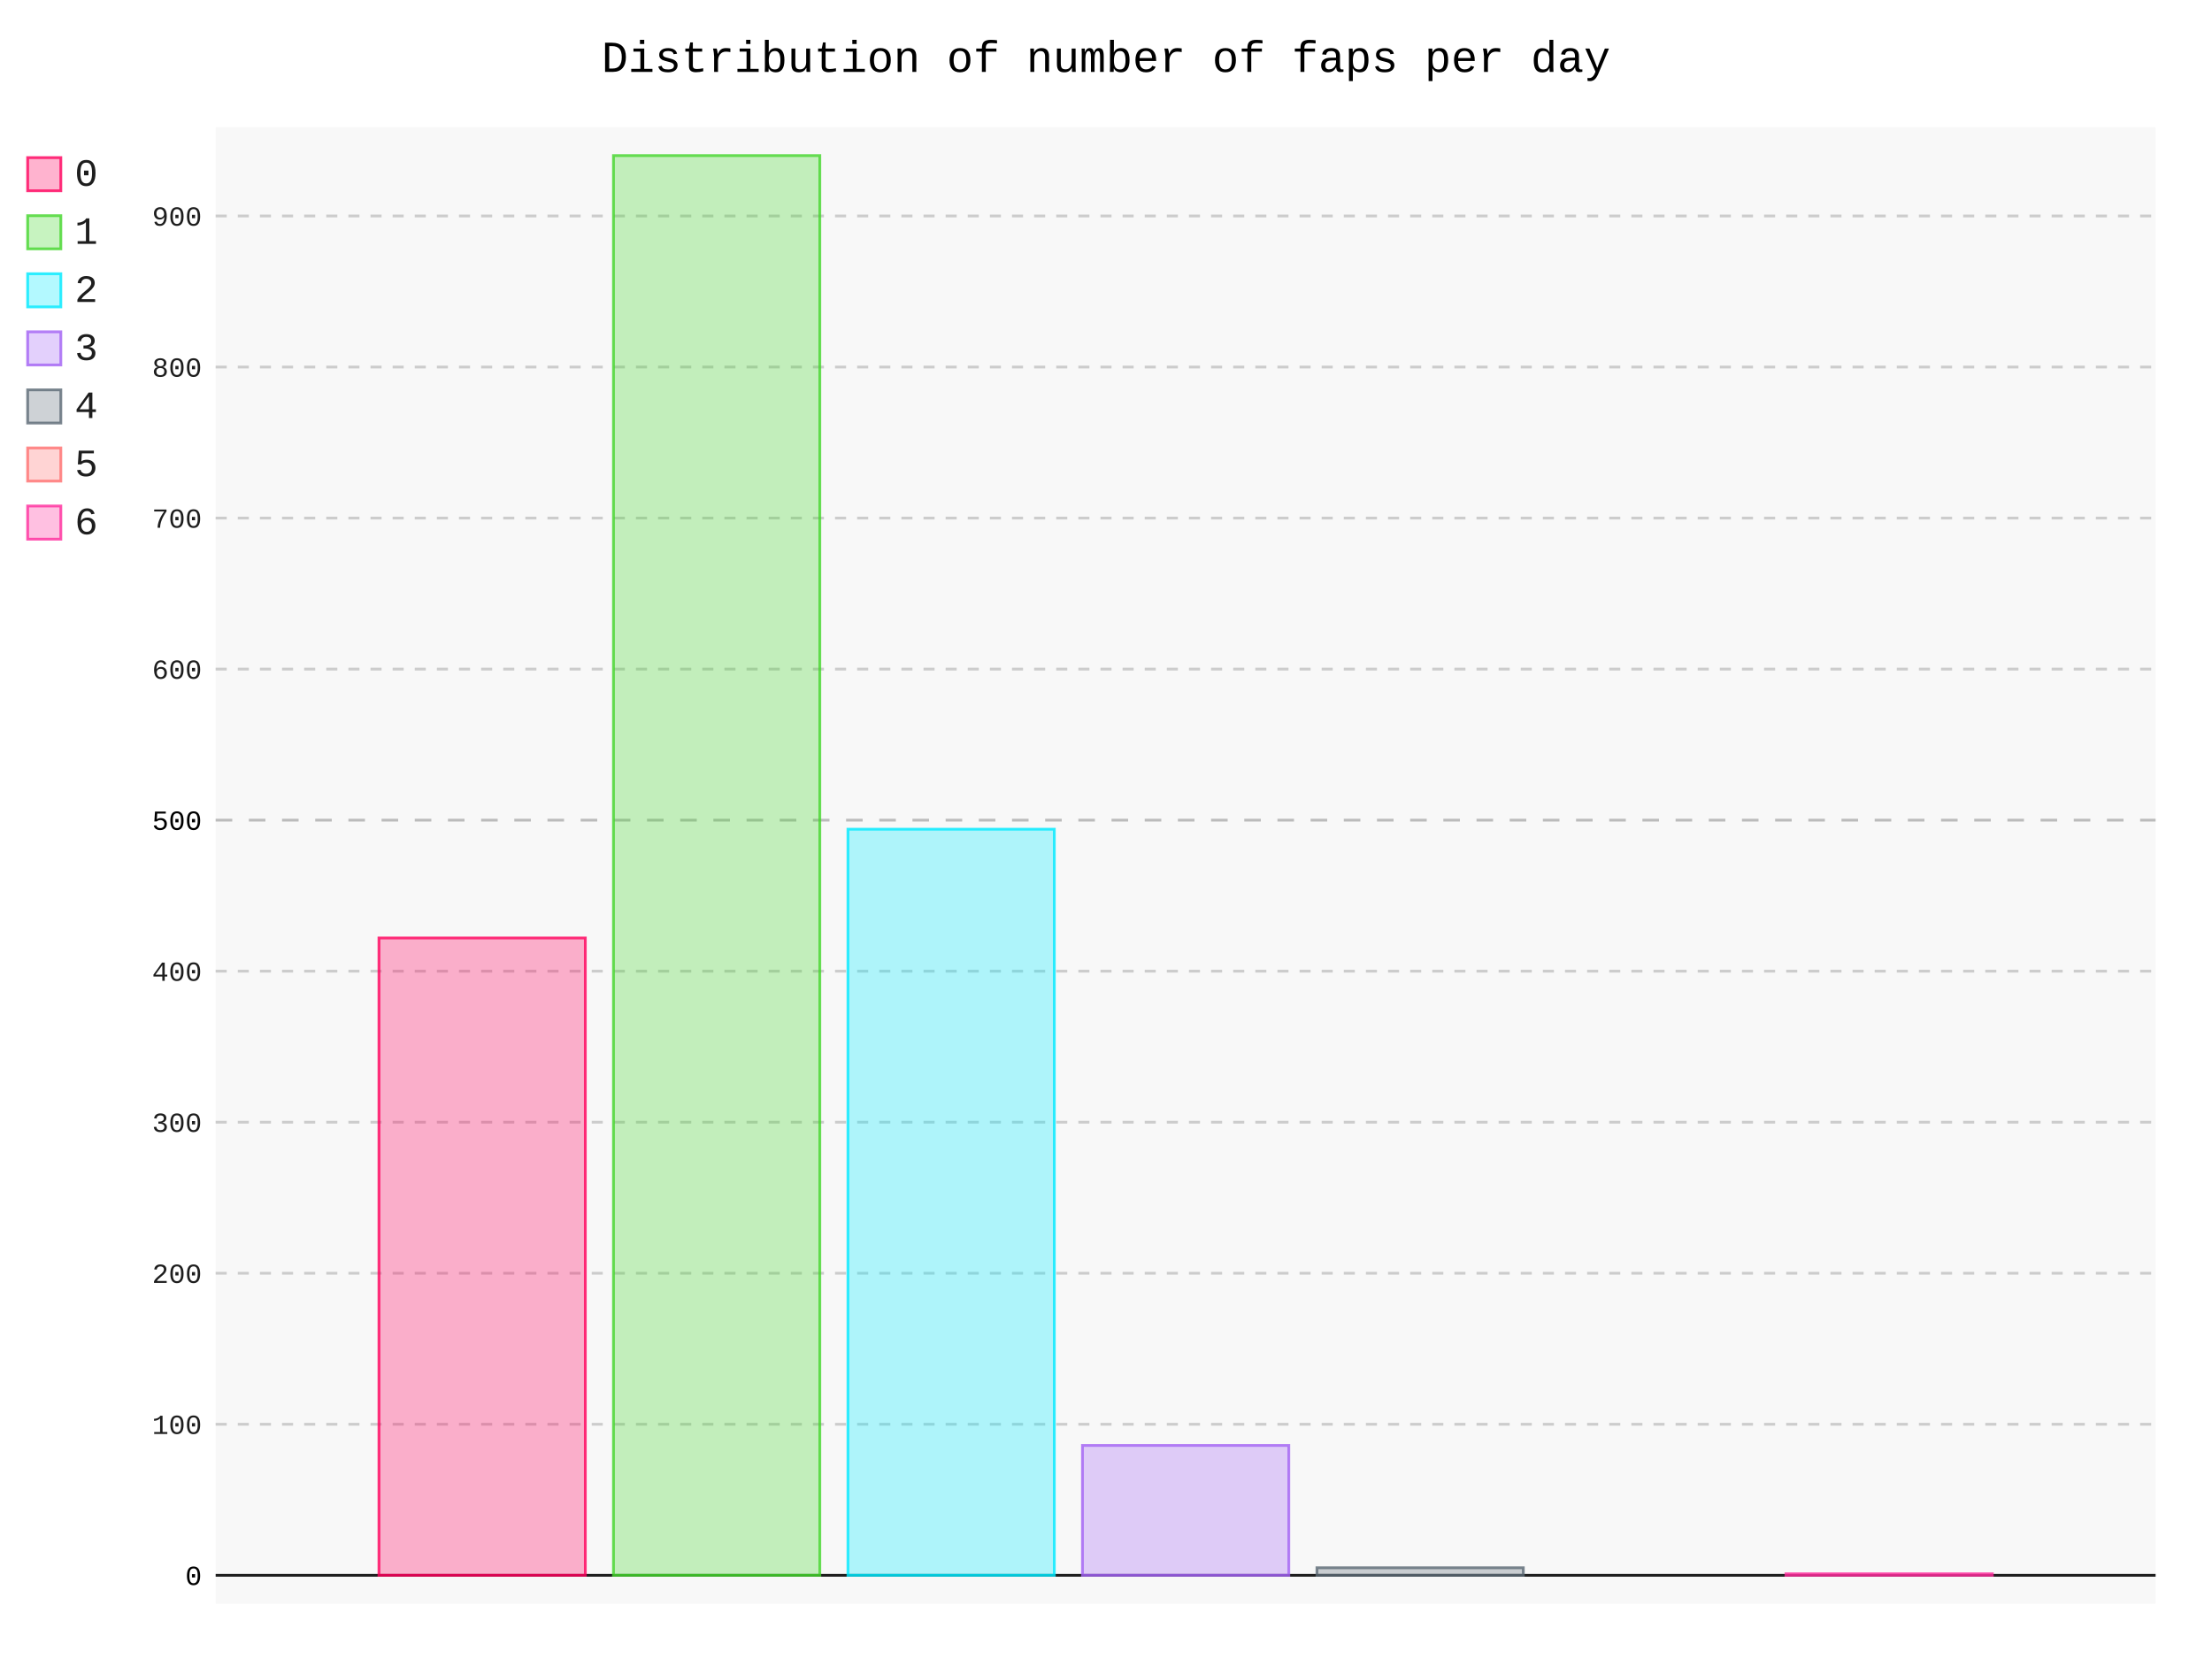
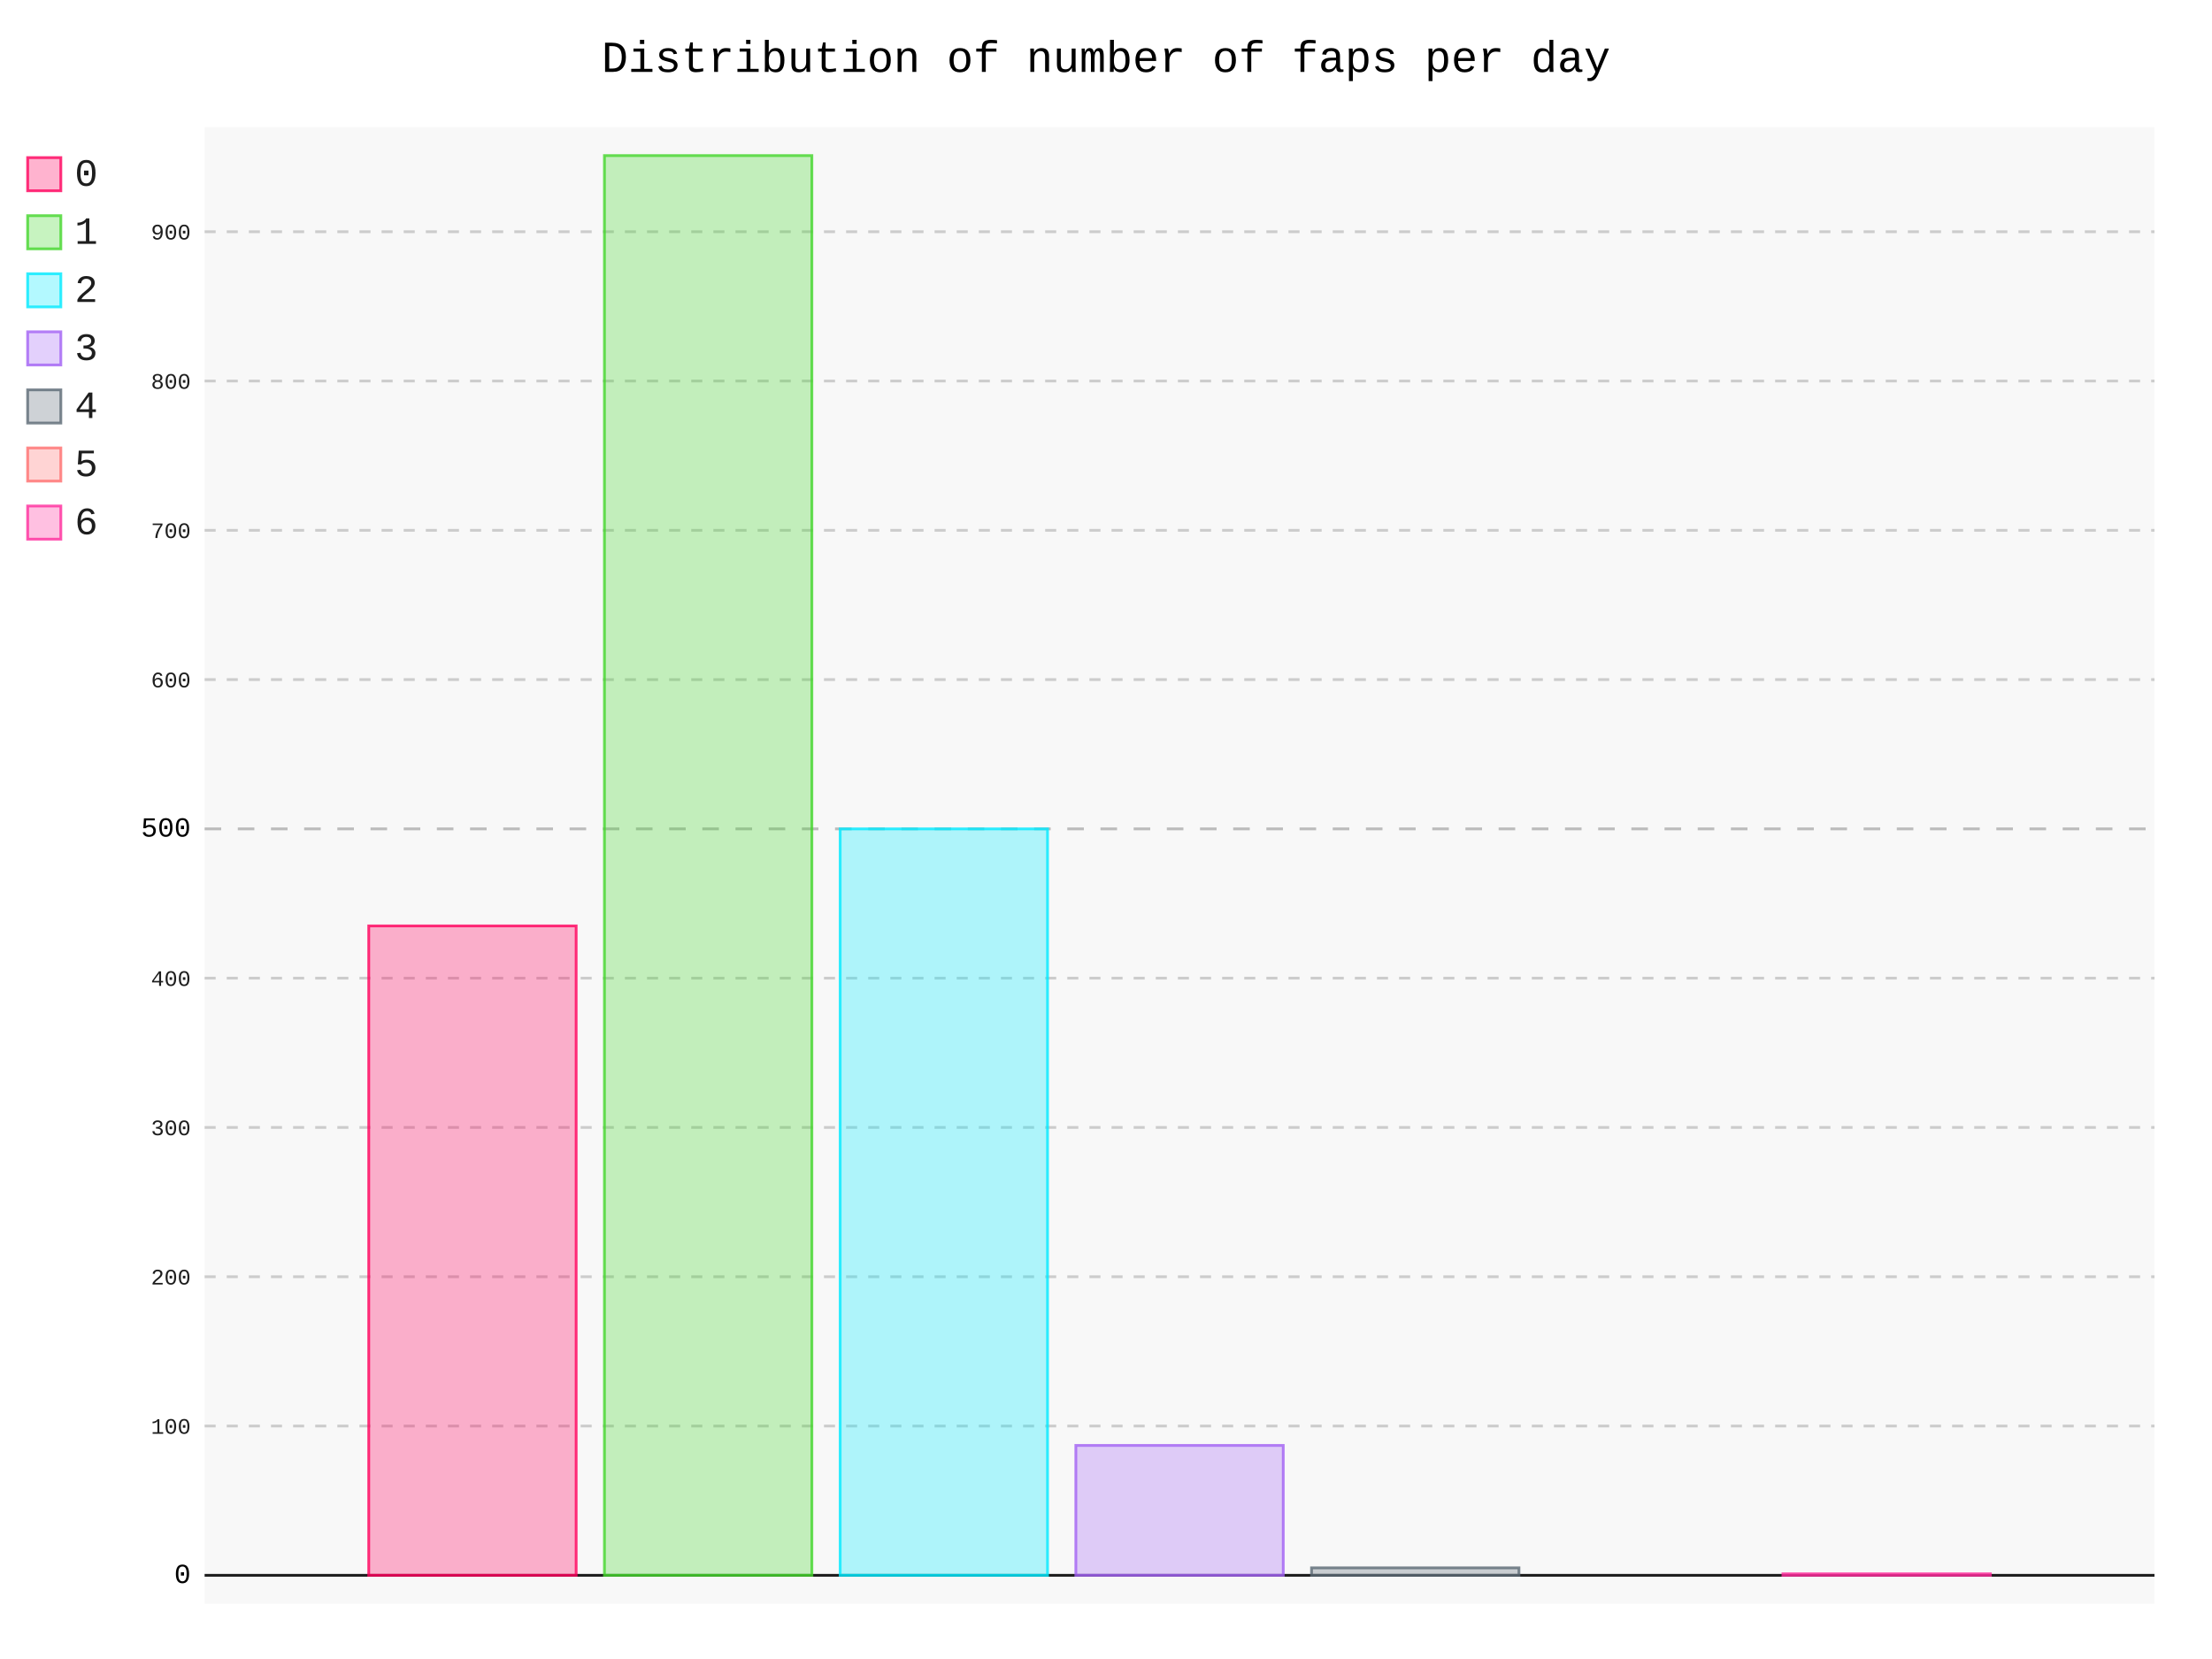
- <svg xmlns="http://www.w3.org/2000/svg" id="chart-30232ea3-09a0-493d-82fa-5a2967508357" class="pygal-chart" viewBox="0 0 800 600">
+ <svg xmlns="http://www.w3.org/2000/svg" id="chart-3d762583-8f8c-4aa7-a066-9608e3ab7940" class="pygal-chart" viewBox="0 0 800 600">
  <defs>
-     <style type="text/css">#chart-30232ea3-09a0-493d-82fa-5a2967508357{-webkit-user-select:none;-webkit-font-smoothing:antialiased;font-family:Consolas,"Liberation Mono",Menlo,Courier,monospace}#chart-30232ea3-09a0-493d-82fa-5a2967508357 .title{font-family:Consolas,"Liberation Mono",Menlo,Courier,monospace;font-size:16px}#chart-30232ea3-09a0-493d-82fa-5a2967508357 .legends .legend text{font-family:Consolas,"Liberation Mono",Menlo,Courier,monospace;font-size:14px}#chart-30232ea3-09a0-493d-82fa-5a2967508357 .axis text{font-family:Consolas,"Liberation Mono",Menlo,Courier,monospace;font-size:10px}#chart-30232ea3-09a0-493d-82fa-5a2967508357 .axis text.major{font-family:Consolas,"Liberation Mono",Menlo,Courier,monospace;font-size:10px}#chart-30232ea3-09a0-493d-82fa-5a2967508357 .text-overlay text.value{font-family:Consolas,"Liberation Mono",Menlo,Courier,monospace;font-size:16px}#chart-30232ea3-09a0-493d-82fa-5a2967508357 .text-overlay text.label{font-family:Consolas,"Liberation Mono",Menlo,Courier,monospace;font-size:10px}#chart-30232ea3-09a0-493d-82fa-5a2967508357 .tooltip{font-family:Consolas,"Liberation Mono",Menlo,Courier,monospace;font-size:14px}#chart-30232ea3-09a0-493d-82fa-5a2967508357 text.no_data{font-family:Consolas,"Liberation Mono",Menlo,Courier,monospace;font-size:64px}
- #chart-30232ea3-09a0-493d-82fa-5a2967508357{background-color:transparent}#chart-30232ea3-09a0-493d-82fa-5a2967508357 path,#chart-30232ea3-09a0-493d-82fa-5a2967508357 line,#chart-30232ea3-09a0-493d-82fa-5a2967508357 rect,#chart-30232ea3-09a0-493d-82fa-5a2967508357 circle{-webkit-transition:0.3s ease-out;-moz-transition:0.3s ease-out;transition:0.3s ease-out}#chart-30232ea3-09a0-493d-82fa-5a2967508357 .graph &gt; .background{fill:transparent}#chart-30232ea3-09a0-493d-82fa-5a2967508357 .plot &gt; .background{fill:#f8f8f8}#chart-30232ea3-09a0-493d-82fa-5a2967508357 .graph{fill:rgba(30,30,30,1)}#chart-30232ea3-09a0-493d-82fa-5a2967508357 text.no_data{fill:rgba(0,0,0,1)}#chart-30232ea3-09a0-493d-82fa-5a2967508357 .title{fill:rgba(0,0,0,1)}#chart-30232ea3-09a0-493d-82fa-5a2967508357 .legends .legend text{fill:rgba(30,30,30,1)}#chart-30232ea3-09a0-493d-82fa-5a2967508357 .legends .legend:hover text{fill:rgba(0,0,0,1)}#chart-30232ea3-09a0-493d-82fa-5a2967508357 .axis .line{stroke:rgba(0,0,0,1)}#chart-30232ea3-09a0-493d-82fa-5a2967508357 .axis .guide.line{stroke:#aaa}#chart-30232ea3-09a0-493d-82fa-5a2967508357 .axis .major.line{stroke:rgba(30,30,30,1)}#chart-30232ea3-09a0-493d-82fa-5a2967508357 .axis text.major{fill:rgba(0,0,0,1)}#chart-30232ea3-09a0-493d-82fa-5a2967508357 .axis.y .guides:hover .guide.line,#chart-30232ea3-09a0-493d-82fa-5a2967508357 .line-graph .axis.x .guides:hover .guide.line,#chart-30232ea3-09a0-493d-82fa-5a2967508357 .stackedline-graph .axis.x .guides:hover .guide.line,#chart-30232ea3-09a0-493d-82fa-5a2967508357 .xy-graph .axis.x .guides:hover .guide.line{stroke:rgba(0,0,0,1)}#chart-30232ea3-09a0-493d-82fa-5a2967508357 .axis .guides:hover text{fill:rgba(0,0,0,1)}#chart-30232ea3-09a0-493d-82fa-5a2967508357 .reactive{fill-opacity:.3;stroke-opacity:.8;stroke-width:1}#chart-30232ea3-09a0-493d-82fa-5a2967508357 .ci{stroke:rgba(30,30,30,1)}#chart-30232ea3-09a0-493d-82fa-5a2967508357 .reactive.active,#chart-30232ea3-09a0-493d-82fa-5a2967508357 .active .reactive{fill-opacity:.8;stroke-opacity:.95;stroke-width:4}#chart-30232ea3-09a0-493d-82fa-5a2967508357 .ci .reactive.active{stroke-width:1.5}#chart-30232ea3-09a0-493d-82fa-5a2967508357 .series text{fill:rgba(0,0,0,1)}#chart-30232ea3-09a0-493d-82fa-5a2967508357 .tooltip rect{fill:#f8f8f8;stroke:rgba(0,0,0,1);-webkit-transition:opacity 0.3s ease-out;-moz-transition:opacity 0.3s ease-out;transition:opacity 0.3s ease-out}#chart-30232ea3-09a0-493d-82fa-5a2967508357 .tooltip .label{fill:rgba(30,30,30,1)}#chart-30232ea3-09a0-493d-82fa-5a2967508357 .tooltip .label{fill:rgba(30,30,30,1)}#chart-30232ea3-09a0-493d-82fa-5a2967508357 .tooltip .legend{font-size:.8em;fill:#aaa}#chart-30232ea3-09a0-493d-82fa-5a2967508357 .tooltip .x_label{font-size:.6em;fill:rgba(0,0,0,1)}#chart-30232ea3-09a0-493d-82fa-5a2967508357 .tooltip .xlink{font-size:.5em;text-decoration:underline}#chart-30232ea3-09a0-493d-82fa-5a2967508357 .tooltip .value{font-size:1.5em}#chart-30232ea3-09a0-493d-82fa-5a2967508357 .bound{font-size:.5em}#chart-30232ea3-09a0-493d-82fa-5a2967508357 .max-value{font-size:.75em;fill:#aaa}#chart-30232ea3-09a0-493d-82fa-5a2967508357 .map-element{fill:#f8f8f8;stroke:#aaa !important}#chart-30232ea3-09a0-493d-82fa-5a2967508357 .map-element .reactive{fill-opacity:inherit;stroke-opacity:inherit}#chart-30232ea3-09a0-493d-82fa-5a2967508357 .color-0,#chart-30232ea3-09a0-493d-82fa-5a2967508357 .color-0 a:visited{stroke:#ff005d;fill:#ff005d}#chart-30232ea3-09a0-493d-82fa-5a2967508357 .color-1,#chart-30232ea3-09a0-493d-82fa-5a2967508357 .color-1 a:visited{stroke:#44d62c;fill:#44d62c}#chart-30232ea3-09a0-493d-82fa-5a2967508357 .color-2,#chart-30232ea3-09a0-493d-82fa-5a2967508357 .color-2 a:visited{stroke:#00eaff;fill:#00eaff}#chart-30232ea3-09a0-493d-82fa-5a2967508357 .color-3,#chart-30232ea3-09a0-493d-82fa-5a2967508357 .color-3 a:visited{stroke:#a262f4;fill:#a262f4}#chart-30232ea3-09a0-493d-82fa-5a2967508357 .color-4,#chart-30232ea3-09a0-493d-82fa-5a2967508357 .color-4 a:visited{stroke:#5c6975;fill:#5c6975}#chart-30232ea3-09a0-493d-82fa-5a2967508357 .color-5,#chart-30232ea3-09a0-493d-82fa-5a2967508357 .color-5 a:visited{stroke:#ff6e6e;fill:#ff6e6e}#chart-30232ea3-09a0-493d-82fa-5a2967508357 .color-6,#chart-30232ea3-09a0-493d-82fa-5a2967508357 .color-6 a:visited{stroke:#ff2c9c;fill:#ff2c9c}#chart-30232ea3-09a0-493d-82fa-5a2967508357 .text-overlay .color-0 text{fill:black}#chart-30232ea3-09a0-493d-82fa-5a2967508357 .text-overlay .color-1 text{fill:black}#chart-30232ea3-09a0-493d-82fa-5a2967508357 .text-overlay .color-2 text{fill:black}#chart-30232ea3-09a0-493d-82fa-5a2967508357 .text-overlay .color-3 text{fill:black}#chart-30232ea3-09a0-493d-82fa-5a2967508357 .text-overlay .color-4 text{fill:black}#chart-30232ea3-09a0-493d-82fa-5a2967508357 .text-overlay .color-5 text{fill:black}#chart-30232ea3-09a0-493d-82fa-5a2967508357 .text-overlay .color-6 text{fill:black}
- #chart-30232ea3-09a0-493d-82fa-5a2967508357 text.no_data{text-anchor:middle}#chart-30232ea3-09a0-493d-82fa-5a2967508357 .guide.line{fill:none}#chart-30232ea3-09a0-493d-82fa-5a2967508357 .centered{text-anchor:middle}#chart-30232ea3-09a0-493d-82fa-5a2967508357 .title{text-anchor:middle}#chart-30232ea3-09a0-493d-82fa-5a2967508357 .legends .legend text{fill-opacity:1}#chart-30232ea3-09a0-493d-82fa-5a2967508357 .axis.x text{text-anchor:middle}#chart-30232ea3-09a0-493d-82fa-5a2967508357 .axis.x:not(.web) text[transform]{text-anchor:start}#chart-30232ea3-09a0-493d-82fa-5a2967508357 .axis.x:not(.web) text[transform].backwards{text-anchor:end}#chart-30232ea3-09a0-493d-82fa-5a2967508357 .axis.y text{text-anchor:end}#chart-30232ea3-09a0-493d-82fa-5a2967508357 .axis.y text[transform].backwards{text-anchor:start}#chart-30232ea3-09a0-493d-82fa-5a2967508357 .axis.y2 text{text-anchor:start}#chart-30232ea3-09a0-493d-82fa-5a2967508357 .axis.y2 text[transform].backwards{text-anchor:end}#chart-30232ea3-09a0-493d-82fa-5a2967508357 .axis .guide.line{stroke-dasharray:4,4;stroke:#ccc}#chart-30232ea3-09a0-493d-82fa-5a2967508357 .axis .major.guide.line{stroke-dasharray:6,6;stroke:#bbb}#chart-30232ea3-09a0-493d-82fa-5a2967508357 .horizontal .axis.y .guide.line,#chart-30232ea3-09a0-493d-82fa-5a2967508357 .horizontal .axis.y2 .guide.line,#chart-30232ea3-09a0-493d-82fa-5a2967508357 .vertical .axis.x .guide.line{opacity:0}#chart-30232ea3-09a0-493d-82fa-5a2967508357 .horizontal .axis.always_show .guide.line,#chart-30232ea3-09a0-493d-82fa-5a2967508357 .vertical .axis.always_show .guide.line{opacity:1 !important}#chart-30232ea3-09a0-493d-82fa-5a2967508357 .axis.y .guides:hover .guide.line,#chart-30232ea3-09a0-493d-82fa-5a2967508357 .axis.y2 .guides:hover .guide.line,#chart-30232ea3-09a0-493d-82fa-5a2967508357 .axis.x .guides:hover .guide.line{opacity:1}#chart-30232ea3-09a0-493d-82fa-5a2967508357 .axis .guides:hover text{opacity:1}#chart-30232ea3-09a0-493d-82fa-5a2967508357 .nofill{fill:none}#chart-30232ea3-09a0-493d-82fa-5a2967508357 .subtle-fill{fill-opacity:.2}#chart-30232ea3-09a0-493d-82fa-5a2967508357 .dot{stroke-width:1px;fill-opacity:1;stroke-opacity:1}#chart-30232ea3-09a0-493d-82fa-5a2967508357 .dot.active{stroke-width:5px}#chart-30232ea3-09a0-493d-82fa-5a2967508357 .dot.negative{fill:transparent}#chart-30232ea3-09a0-493d-82fa-5a2967508357 text,#chart-30232ea3-09a0-493d-82fa-5a2967508357 tspan{stroke:none !important}#chart-30232ea3-09a0-493d-82fa-5a2967508357 .series text.active{opacity:1}#chart-30232ea3-09a0-493d-82fa-5a2967508357 .tooltip rect{fill-opacity:.95;stroke-width:.5}#chart-30232ea3-09a0-493d-82fa-5a2967508357 .tooltip text{fill-opacity:1}#chart-30232ea3-09a0-493d-82fa-5a2967508357 .showable{visibility:hidden}#chart-30232ea3-09a0-493d-82fa-5a2967508357 .showable.shown{visibility:visible}#chart-30232ea3-09a0-493d-82fa-5a2967508357 .gauge-background{fill:rgba(240,240,240,1);stroke:none}#chart-30232ea3-09a0-493d-82fa-5a2967508357 .bg-lines{stroke:transparent;stroke-width:2px}</style>
+     <style type="text/css">#chart-3d762583-8f8c-4aa7-a066-9608e3ab7940{-webkit-user-select:none;-webkit-font-smoothing:antialiased;font-family:Consolas,"Liberation Mono",Menlo,Courier,monospace}#chart-3d762583-8f8c-4aa7-a066-9608e3ab7940 .title{font-family:Consolas,"Liberation Mono",Menlo,Courier,monospace;font-size:16px}#chart-3d762583-8f8c-4aa7-a066-9608e3ab7940 .legends .legend text{font-family:Consolas,"Liberation Mono",Menlo,Courier,monospace;font-size:14px}#chart-3d762583-8f8c-4aa7-a066-9608e3ab7940 .axis text{font-family:Consolas,"Liberation Mono",Menlo,Courier,monospace;font-size:8px}#chart-3d762583-8f8c-4aa7-a066-9608e3ab7940 .axis text.major{font-family:Consolas,"Liberation Mono",Menlo,Courier,monospace;font-size:10px}#chart-3d762583-8f8c-4aa7-a066-9608e3ab7940 .text-overlay text.value{font-family:Consolas,"Liberation Mono",Menlo,Courier,monospace;font-size:16px}#chart-3d762583-8f8c-4aa7-a066-9608e3ab7940 .text-overlay text.label{font-family:Consolas,"Liberation Mono",Menlo,Courier,monospace;font-size:10px}#chart-3d762583-8f8c-4aa7-a066-9608e3ab7940 .tooltip{font-family:Consolas,"Liberation Mono",Menlo,Courier,monospace;font-size:14px}#chart-3d762583-8f8c-4aa7-a066-9608e3ab7940 text.no_data{font-family:Consolas,"Liberation Mono",Menlo,Courier,monospace;font-size:64px}
+ #chart-3d762583-8f8c-4aa7-a066-9608e3ab7940{background-color:transparent}#chart-3d762583-8f8c-4aa7-a066-9608e3ab7940 path,#chart-3d762583-8f8c-4aa7-a066-9608e3ab7940 line,#chart-3d762583-8f8c-4aa7-a066-9608e3ab7940 rect,#chart-3d762583-8f8c-4aa7-a066-9608e3ab7940 circle{-webkit-transition:0.3s ease-out;-moz-transition:0.3s ease-out;transition:0.3s ease-out}#chart-3d762583-8f8c-4aa7-a066-9608e3ab7940 .graph &gt; .background{fill:transparent}#chart-3d762583-8f8c-4aa7-a066-9608e3ab7940 .plot &gt; .background{fill:#f8f8f8}#chart-3d762583-8f8c-4aa7-a066-9608e3ab7940 .graph{fill:rgba(30,30,30,1)}#chart-3d762583-8f8c-4aa7-a066-9608e3ab7940 text.no_data{fill:rgba(0,0,0,1)}#chart-3d762583-8f8c-4aa7-a066-9608e3ab7940 .title{fill:rgba(0,0,0,1)}#chart-3d762583-8f8c-4aa7-a066-9608e3ab7940 .legends .legend text{fill:rgba(30,30,30,1)}#chart-3d762583-8f8c-4aa7-a066-9608e3ab7940 .legends .legend:hover text{fill:rgba(0,0,0,1)}#chart-3d762583-8f8c-4aa7-a066-9608e3ab7940 .axis .line{stroke:rgba(0,0,0,1)}#chart-3d762583-8f8c-4aa7-a066-9608e3ab7940 .axis .guide.line{stroke:#aaa}#chart-3d762583-8f8c-4aa7-a066-9608e3ab7940 .axis .major.line{stroke:rgba(30,30,30,1)}#chart-3d762583-8f8c-4aa7-a066-9608e3ab7940 .axis text.major{fill:rgba(0,0,0,1)}#chart-3d762583-8f8c-4aa7-a066-9608e3ab7940 .axis.y .guides:hover .guide.line,#chart-3d762583-8f8c-4aa7-a066-9608e3ab7940 .line-graph .axis.x .guides:hover .guide.line,#chart-3d762583-8f8c-4aa7-a066-9608e3ab7940 .stackedline-graph .axis.x .guides:hover .guide.line,#chart-3d762583-8f8c-4aa7-a066-9608e3ab7940 .xy-graph .axis.x .guides:hover .guide.line{stroke:rgba(0,0,0,1)}#chart-3d762583-8f8c-4aa7-a066-9608e3ab7940 .axis .guides:hover text{fill:rgba(0,0,0,1)}#chart-3d762583-8f8c-4aa7-a066-9608e3ab7940 .reactive{fill-opacity:.3;stroke-opacity:.8;stroke-width:1}#chart-3d762583-8f8c-4aa7-a066-9608e3ab7940 .ci{stroke:rgba(30,30,30,1)}#chart-3d762583-8f8c-4aa7-a066-9608e3ab7940 .reactive.active,#chart-3d762583-8f8c-4aa7-a066-9608e3ab7940 .active .reactive{fill-opacity:.8;stroke-opacity:.95;stroke-width:4}#chart-3d762583-8f8c-4aa7-a066-9608e3ab7940 .ci .reactive.active{stroke-width:1.5}#chart-3d762583-8f8c-4aa7-a066-9608e3ab7940 .series text{fill:rgba(0,0,0,1)}#chart-3d762583-8f8c-4aa7-a066-9608e3ab7940 .tooltip rect{fill:#f8f8f8;stroke:rgba(0,0,0,1);-webkit-transition:opacity 0.3s ease-out;-moz-transition:opacity 0.3s ease-out;transition:opacity 0.3s ease-out}#chart-3d762583-8f8c-4aa7-a066-9608e3ab7940 .tooltip .label{fill:rgba(30,30,30,1)}#chart-3d762583-8f8c-4aa7-a066-9608e3ab7940 .tooltip .label{fill:rgba(30,30,30,1)}#chart-3d762583-8f8c-4aa7-a066-9608e3ab7940 .tooltip .legend{font-size:.8em;fill:#aaa}#chart-3d762583-8f8c-4aa7-a066-9608e3ab7940 .tooltip .x_label{font-size:.6em;fill:rgba(0,0,0,1)}#chart-3d762583-8f8c-4aa7-a066-9608e3ab7940 .tooltip .xlink{font-size:.5em;text-decoration:underline}#chart-3d762583-8f8c-4aa7-a066-9608e3ab7940 .tooltip .value{font-size:1.5em}#chart-3d762583-8f8c-4aa7-a066-9608e3ab7940 .bound{font-size:.5em}#chart-3d762583-8f8c-4aa7-a066-9608e3ab7940 .max-value{font-size:.75em;fill:#aaa}#chart-3d762583-8f8c-4aa7-a066-9608e3ab7940 .map-element{fill:#f8f8f8;stroke:#aaa !important}#chart-3d762583-8f8c-4aa7-a066-9608e3ab7940 .map-element .reactive{fill-opacity:inherit;stroke-opacity:inherit}#chart-3d762583-8f8c-4aa7-a066-9608e3ab7940 .color-0,#chart-3d762583-8f8c-4aa7-a066-9608e3ab7940 .color-0 a:visited{stroke:#ff005d;fill:#ff005d}#chart-3d762583-8f8c-4aa7-a066-9608e3ab7940 .color-1,#chart-3d762583-8f8c-4aa7-a066-9608e3ab7940 .color-1 a:visited{stroke:#44d62c;fill:#44d62c}#chart-3d762583-8f8c-4aa7-a066-9608e3ab7940 .color-2,#chart-3d762583-8f8c-4aa7-a066-9608e3ab7940 .color-2 a:visited{stroke:#00eaff;fill:#00eaff}#chart-3d762583-8f8c-4aa7-a066-9608e3ab7940 .color-3,#chart-3d762583-8f8c-4aa7-a066-9608e3ab7940 .color-3 a:visited{stroke:#a262f4;fill:#a262f4}#chart-3d762583-8f8c-4aa7-a066-9608e3ab7940 .color-4,#chart-3d762583-8f8c-4aa7-a066-9608e3ab7940 .color-4 a:visited{stroke:#5c6975;fill:#5c6975}#chart-3d762583-8f8c-4aa7-a066-9608e3ab7940 .color-5,#chart-3d762583-8f8c-4aa7-a066-9608e3ab7940 .color-5 a:visited{stroke:#ff6e6e;fill:#ff6e6e}#chart-3d762583-8f8c-4aa7-a066-9608e3ab7940 .color-6,#chart-3d762583-8f8c-4aa7-a066-9608e3ab7940 .color-6 a:visited{stroke:#ff2c9c;fill:#ff2c9c}#chart-3d762583-8f8c-4aa7-a066-9608e3ab7940 .text-overlay .color-0 text{fill:black}#chart-3d762583-8f8c-4aa7-a066-9608e3ab7940 .text-overlay .color-1 text{fill:black}#chart-3d762583-8f8c-4aa7-a066-9608e3ab7940 .text-overlay .color-2 text{fill:black}#chart-3d762583-8f8c-4aa7-a066-9608e3ab7940 .text-overlay .color-3 text{fill:black}#chart-3d762583-8f8c-4aa7-a066-9608e3ab7940 .text-overlay .color-4 text{fill:black}#chart-3d762583-8f8c-4aa7-a066-9608e3ab7940 .text-overlay .color-5 text{fill:black}#chart-3d762583-8f8c-4aa7-a066-9608e3ab7940 .text-overlay .color-6 text{fill:black}
+ #chart-3d762583-8f8c-4aa7-a066-9608e3ab7940 text.no_data{text-anchor:middle}#chart-3d762583-8f8c-4aa7-a066-9608e3ab7940 .guide.line{fill:none}#chart-3d762583-8f8c-4aa7-a066-9608e3ab7940 .centered{text-anchor:middle}#chart-3d762583-8f8c-4aa7-a066-9608e3ab7940 .title{text-anchor:middle}#chart-3d762583-8f8c-4aa7-a066-9608e3ab7940 .legends .legend text{fill-opacity:1}#chart-3d762583-8f8c-4aa7-a066-9608e3ab7940 .axis.x text{text-anchor:middle}#chart-3d762583-8f8c-4aa7-a066-9608e3ab7940 .axis.x:not(.web) text[transform]{text-anchor:start}#chart-3d762583-8f8c-4aa7-a066-9608e3ab7940 .axis.x:not(.web) text[transform].backwards{text-anchor:end}#chart-3d762583-8f8c-4aa7-a066-9608e3ab7940 .axis.y text{text-anchor:end}#chart-3d762583-8f8c-4aa7-a066-9608e3ab7940 .axis.y text[transform].backwards{text-anchor:start}#chart-3d762583-8f8c-4aa7-a066-9608e3ab7940 .axis.y2 text{text-anchor:start}#chart-3d762583-8f8c-4aa7-a066-9608e3ab7940 .axis.y2 text[transform].backwards{text-anchor:end}#chart-3d762583-8f8c-4aa7-a066-9608e3ab7940 .axis .guide.line{stroke-dasharray:4,4;stroke:#ccc}#chart-3d762583-8f8c-4aa7-a066-9608e3ab7940 .axis .major.guide.line{stroke-dasharray:6,6;stroke:#bbb}#chart-3d762583-8f8c-4aa7-a066-9608e3ab7940 .horizontal .axis.y .guide.line,#chart-3d762583-8f8c-4aa7-a066-9608e3ab7940 .horizontal .axis.y2 .guide.line,#chart-3d762583-8f8c-4aa7-a066-9608e3ab7940 .vertical .axis.x .guide.line{opacity:0}#chart-3d762583-8f8c-4aa7-a066-9608e3ab7940 .horizontal .axis.always_show .guide.line,#chart-3d762583-8f8c-4aa7-a066-9608e3ab7940 .vertical .axis.always_show .guide.line{opacity:1 !important}#chart-3d762583-8f8c-4aa7-a066-9608e3ab7940 .axis.y .guides:hover .guide.line,#chart-3d762583-8f8c-4aa7-a066-9608e3ab7940 .axis.y2 .guides:hover .guide.line,#chart-3d762583-8f8c-4aa7-a066-9608e3ab7940 .axis.x .guides:hover .guide.line{opacity:1}#chart-3d762583-8f8c-4aa7-a066-9608e3ab7940 .axis .guides:hover text{opacity:1}#chart-3d762583-8f8c-4aa7-a066-9608e3ab7940 .nofill{fill:none}#chart-3d762583-8f8c-4aa7-a066-9608e3ab7940 .subtle-fill{fill-opacity:.2}#chart-3d762583-8f8c-4aa7-a066-9608e3ab7940 .dot{stroke-width:1px;fill-opacity:1;stroke-opacity:1}#chart-3d762583-8f8c-4aa7-a066-9608e3ab7940 .dot.active{stroke-width:5px}#chart-3d762583-8f8c-4aa7-a066-9608e3ab7940 .dot.negative{fill:transparent}#chart-3d762583-8f8c-4aa7-a066-9608e3ab7940 text,#chart-3d762583-8f8c-4aa7-a066-9608e3ab7940 tspan{stroke:none !important}#chart-3d762583-8f8c-4aa7-a066-9608e3ab7940 .series text.active{opacity:1}#chart-3d762583-8f8c-4aa7-a066-9608e3ab7940 .tooltip rect{fill-opacity:.95;stroke-width:.5}#chart-3d762583-8f8c-4aa7-a066-9608e3ab7940 .tooltip text{fill-opacity:1}#chart-3d762583-8f8c-4aa7-a066-9608e3ab7940 .showable{visibility:hidden}#chart-3d762583-8f8c-4aa7-a066-9608e3ab7940 .showable.shown{visibility:visible}#chart-3d762583-8f8c-4aa7-a066-9608e3ab7940 .gauge-background{fill:rgba(240,240,240,1);stroke:none}#chart-3d762583-8f8c-4aa7-a066-9608e3ab7940 .bg-lines{stroke:transparent;stroke-width:2px}</style>
  </defs>
  <g class="graph bar-graph vertical">
    <rect x="0" y="0" width="800" height="600" class="background" />
-     <g transform="translate(78, 46)" class="plot">
-       <rect x="0" y="0" width="701.6" height="534" class="background" />
+     <g transform="translate(74, 46)" class="plot">
+       <rect x="0" y="0" width="705.2" height="534" class="background" />
      <g class="axis y always_show">
        <g class="guides">
-           <path d="M0 523.731 h701.6" class="axis major line" />
-           <text x="-5" y="527.231" class="major">0</text>
+           <path d="M0 523.731 h705.2" class="axis major line" />
+           <text x="-5" y="526.531" class="major">0</text>
        </g>
        <g class="guides">
-           <path d="M0 469.107 h701.6" class="guide line" />
-           <text x="-5" y="472.607" class="">100</text>
+           <path d="M0 469.739 h705.2" class="guide line" />
+           <text x="-5" y="472.539" class="">100</text>
        </g>
        <g class="guides">
-           <path d="M0 414.484 h701.6" class="guide line" />
-           <text x="-5" y="417.984" class="">200</text>
+           <path d="M0 415.747 h705.2" class="guide line" />
+           <text x="-5" y="418.547" class="">200</text>
        </g>
        <g class="guides">
-           <path d="M0 359.86 h701.6" class="guide line" />
-           <text x="-5" y="363.36" class="">300</text>
+           <path d="M0 361.756 h705.2" class="guide line" />
+           <text x="-5" y="364.556" class="">300</text>
        </g>
        <g class="guides">
-           <path d="M0 305.236 h701.6" class="guide line" />
-           <text x="-5" y="308.736" class="">400</text>
+           <path d="M0 307.764 h705.2" class="guide line" />
+           <text x="-5" y="310.564" class="">400</text>
        </g>
        <g class="guides">
-           <path d="M0 250.613 h701.6" class="major guide line" />
-           <text x="-5" y="254.113" class="major">500</text>
+           <path d="M0 253.772 h705.2" class="major guide line" />
+           <text x="-5" y="256.572" class="major">500</text>
        </g>
        <g class="guides">
-           <path d="M0 195.989 h701.6" class="guide line" />
-           <text x="-5" y="199.489" class="">600</text>
+           <path d="M0 199.78 h705.2" class="guide line" />
+           <text x="-5" y="202.58" class="">600</text>
        </g>
        <g class="guides">
-           <path d="M0 141.366 h701.6" class="guide line" />
-           <text x="-5" y="144.866" class="">700</text>
+           <path d="M0 145.789 h705.2" class="guide line" />
+           <text x="-5" y="148.589" class="">700</text>
        </g>
        <g class="guides">
-           <path d="M0 86.742 h701.6" class="guide line" />
-           <text x="-5" y="90.242" class="">800</text>
+           <path d="M0 91.797 h705.2" class="guide line" />
+           <text x="-5" y="94.597" class="">800</text>
        </g>
        <g class="guides">
-           <path d="M0 32.119 h701.6" class="guide line" />
-           <text x="-5" y="35.619" class="">900</text>
+           <path d="M0 37.805 h705.2" class="guide line" />
+           <text x="-5" y="40.605" class="">900</text>
        </g>
      </g>
      <g class="series serie-0 color-0">
        <g class="bars">
          <g class="bar">
-             <rect x="59.058" y="293.219" rx="0" ry="0" width="74.632" height="230.511" class="rect reactive tooltip-trigger" />
+             <rect x="59.361" y="288.867" rx="0" ry="0" width="75.015" height="234.864" class="rect reactive tooltip-trigger" />
          </g>
        </g>
      </g>
      <g class="series serie-1 color-1">
        <g class="bars">
          <g class="bar">
-             <rect x="143.867" y="10.269" rx="0" ry="0" width="74.632" height="513.462" class="rect reactive tooltip-trigger" />
+             <rect x="144.605" y="10.269" rx="0" ry="0" width="75.015" height="513.462" class="rect reactive tooltip-trigger" />
          </g>
        </g>
      </g>
      <g class="series serie-2 color-2">
        <g class="bars">
          <g class="bar">
-             <rect x="228.675" y="253.89" rx="0" ry="0" width="74.632" height="269.84" class="rect reactive tooltip-trigger" />
+             <rect x="229.849" y="253.772" rx="0" ry="0" width="75.015" height="269.959" class="rect reactive tooltip-trigger" />
          </g>
        </g>
      </g>
      <g class="series serie-3 color-3">
        <g class="bars">
          <g class="bar">
-             <rect x="313.484" y="476.755" rx="0" ry="0" width="74.632" height="46.976" class="rect reactive tooltip-trigger" />
+             <rect x="315.093" y="476.758" rx="0" ry="0" width="75.015" height="46.973" class="rect reactive tooltip-trigger" />
          </g>
        </g>
      </g>
      <g class="series serie-4 color-4">
        <g class="bars">
          <g class="bar">
-             <rect x="398.293" y="521" rx="0" ry="0" width="74.632" height="2.731" class="rect reactive tooltip-trigger" />
+             <rect x="400.337" y="521.031" rx="0" ry="0" width="75.015" height="2.7" class="rect reactive tooltip-trigger" />
          </g>
        </g>
      </g>
      <g class="series serie-5 color-5">
        <g class="bars">
          <g class="bar">
-             <rect x="483.102" y="523.731" rx="0" ry="0" width="74.632" height="0.0" class="rect reactive tooltip-trigger" />
+             <rect x="485.581" y="523.731" rx="0" ry="0" width="75.015" height="0.0" class="rect reactive tooltip-trigger" />
          </g>
        </g>
      </g>
      <g class="series serie-6 color-6">
        <g class="bars">
          <g class="bar">
-             <rect x="567.911" y="523.185" rx="0" ry="0" width="74.632" height="0.546" class="rect reactive tooltip-trigger" />
+             <rect x="570.825" y="523.191" rx="0" ry="0" width="75.015" height="0.54" class="rect reactive tooltip-trigger" />
          </g>
        </g>
      </g>
    </g>
    <g class="titles">
      <text x="400.0" y="26" class="title plot_title">Distribution of number of faps per day</text>
    </g>
-     <g transform="translate(78, 46)" class="plot overlay">
+     <g transform="translate(74, 46)" class="plot overlay">
      <g class="series serie-0 color-0" />
      <g class="series serie-1 color-1" />
      <g class="series serie-2 color-2" />
      <g class="series serie-3 color-3" />
      <g class="series serie-4 color-4" />
      <g class="series serie-5 color-5" />
      <g class="series serie-6 color-6" />
    </g>
-     <g transform="translate(78, 46)" class="plot text-overlay">
+     <g transform="translate(74, 46)" class="plot text-overlay">
      <g class="series serie-0 color-0" />
      <g class="series serie-1 color-1" />
      <g class="series serie-2 color-2" />
      <g class="series serie-3 color-3" />
      <g class="series serie-4 color-4" />
      <g class="series serie-5 color-5" />
      <g class="series serie-6 color-6" />
    </g>
-     <g transform="translate(78, 46)" class="plot tooltip-overlay">
+     <g transform="translate(74, 46)" class="plot tooltip-overlay">
      <g transform="translate(0 0)" style="opacity: 0" class="tooltip">
        <rect rx="0" ry="0" width="0" height="0" class="tooltip-box" />
        <g class="text" />
      </g>
    </g>
    <g transform="translate(10, 56)" class="legends">
      <g id="activate-serie-0" class="legend reactive activate-serie">
        <rect x="0.0" y="1.0" width="12" height="12" class="color-0 reactive" />
        <text x="17.0" y="11.2">0</text>
      </g>
      <g id="activate-serie-1" class="legend reactive activate-serie">
        <rect x="0.0" y="22.0" width="12" height="12" class="color-1 reactive" />
        <text x="17.0" y="32.2">1</text>
      </g>
      <g id="activate-serie-2" class="legend reactive activate-serie">
        <rect x="0.0" y="43.0" width="12" height="12" class="color-2 reactive" />
        <text x="17.0" y="53.2">2</text>
      </g>
      <g id="activate-serie-3" class="legend reactive activate-serie">
        <rect x="0.0" y="64.0" width="12" height="12" class="color-3 reactive" />
        <text x="17.0" y="74.2">3</text>
      </g>
      <g id="activate-serie-4" class="legend reactive activate-serie">
        <rect x="0.0" y="85.0" width="12" height="12" class="color-4 reactive" />
        <text x="17.0" y="95.2">4</text>
      </g>
      <g id="activate-serie-5" class="legend reactive activate-serie">
        <rect x="0.0" y="106.0" width="12" height="12" class="color-5 reactive" />
        <text x="17.0" y="116.2">5</text>
      </g>
      <g id="activate-serie-6" class="legend reactive activate-serie">
        <rect x="0.0" y="127.0" width="12" height="12" class="color-6 reactive" />
        <text x="17.0" y="137.2">6</text>
      </g>
    </g>
    <g transform="translate(790, 56)" class="legends" />
  </g>
</svg>
